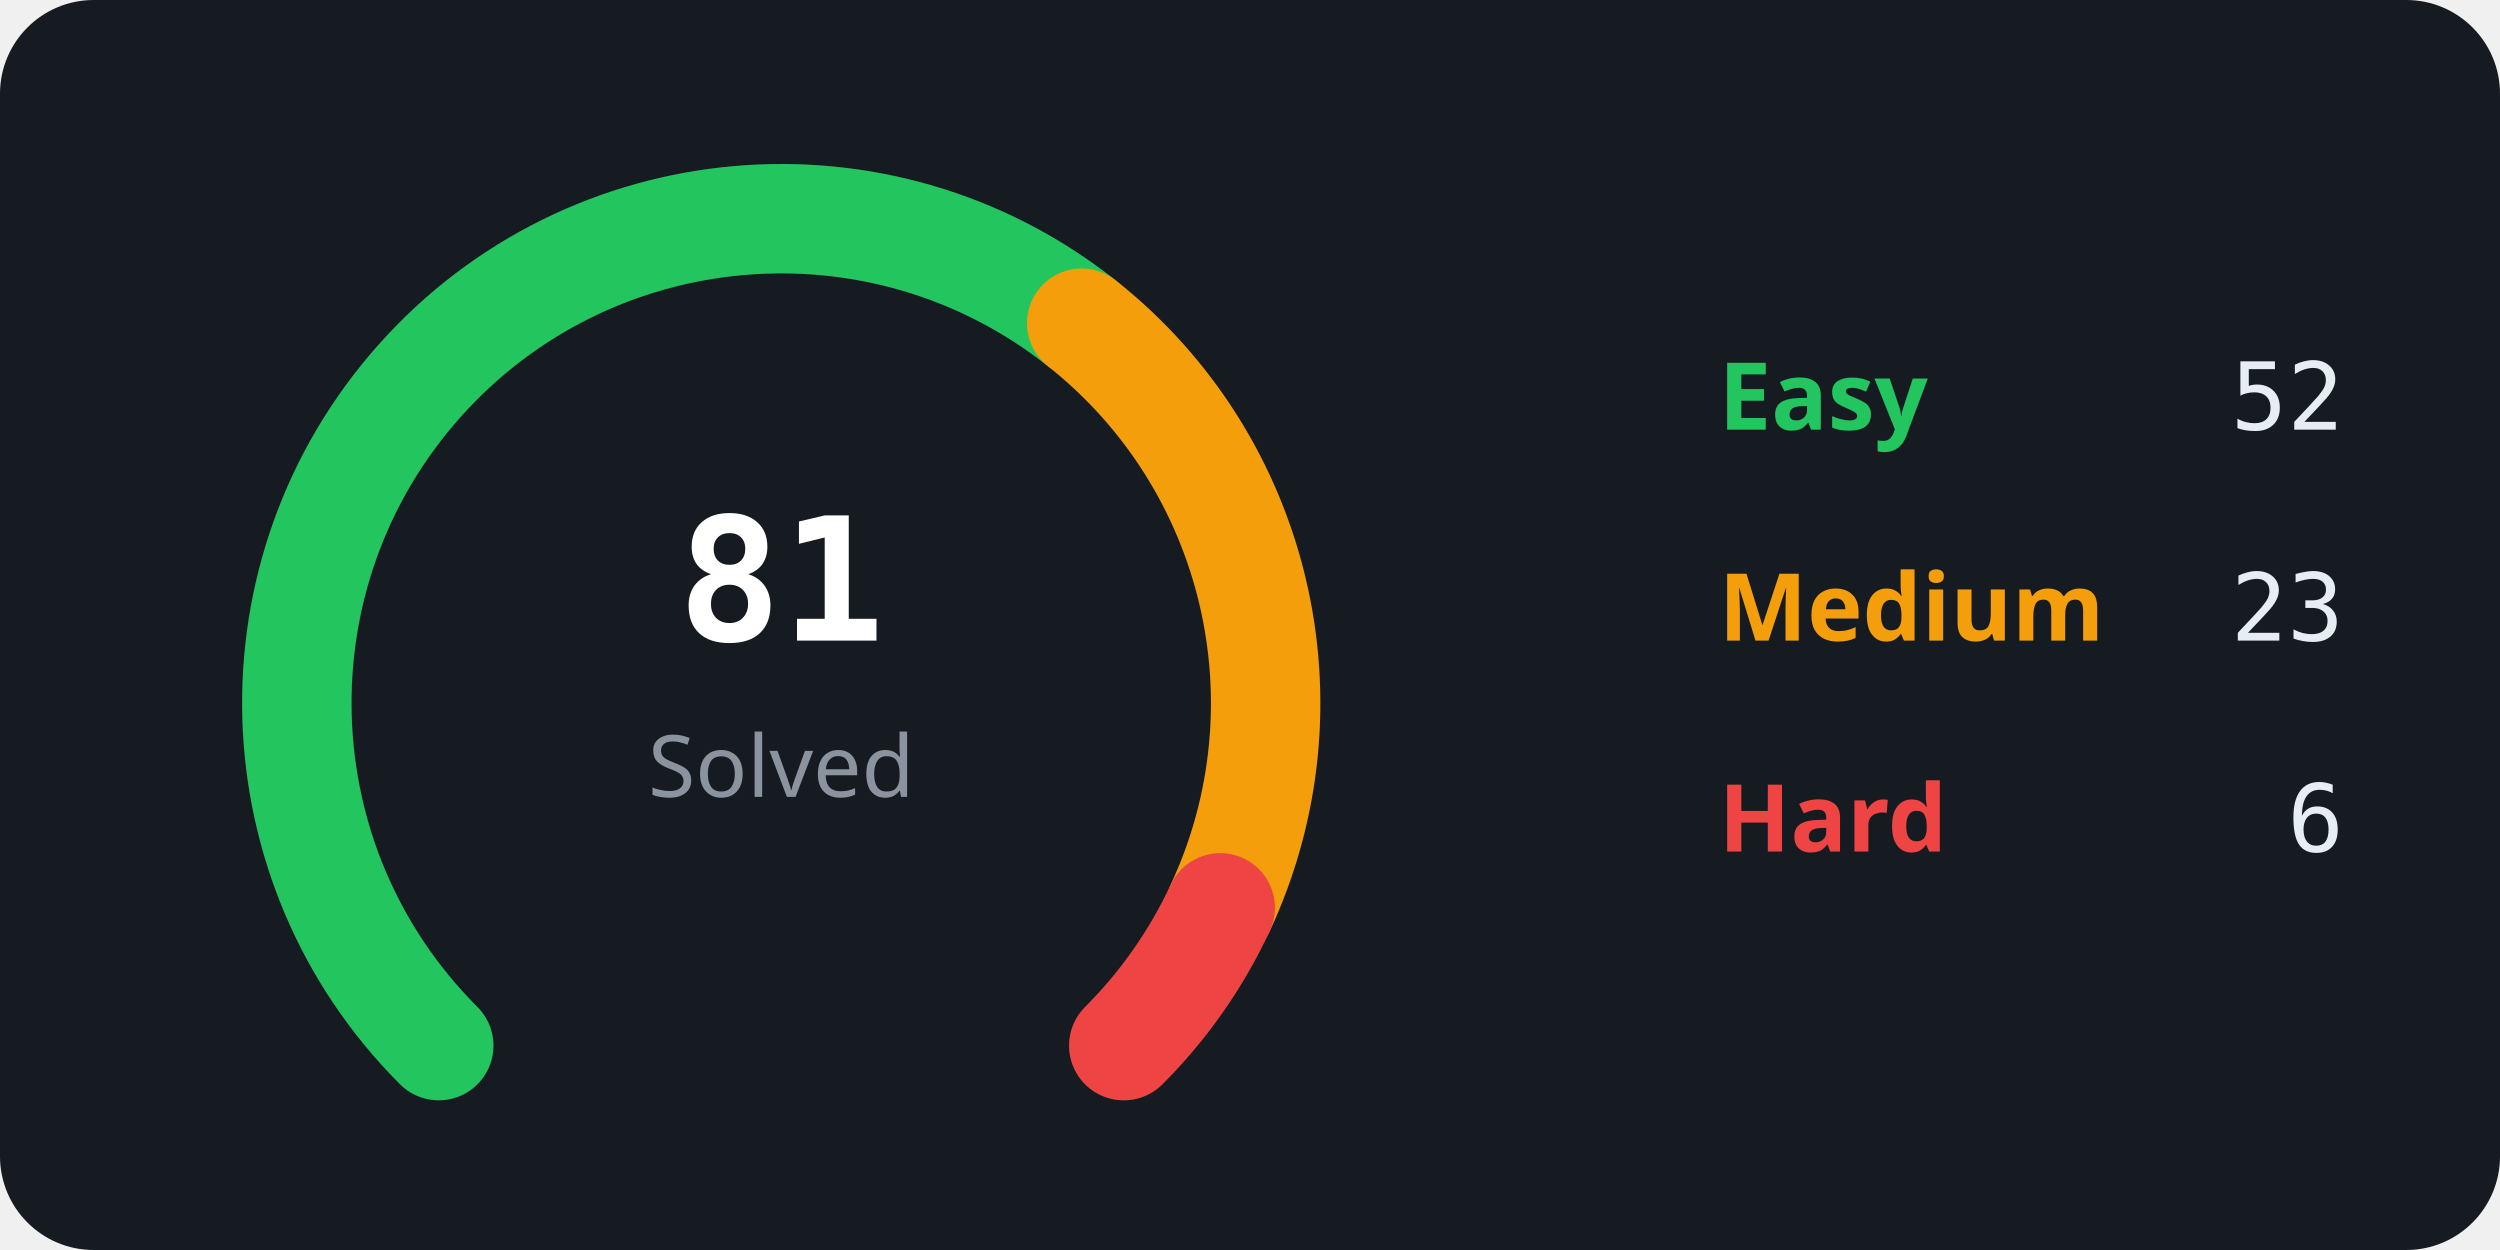
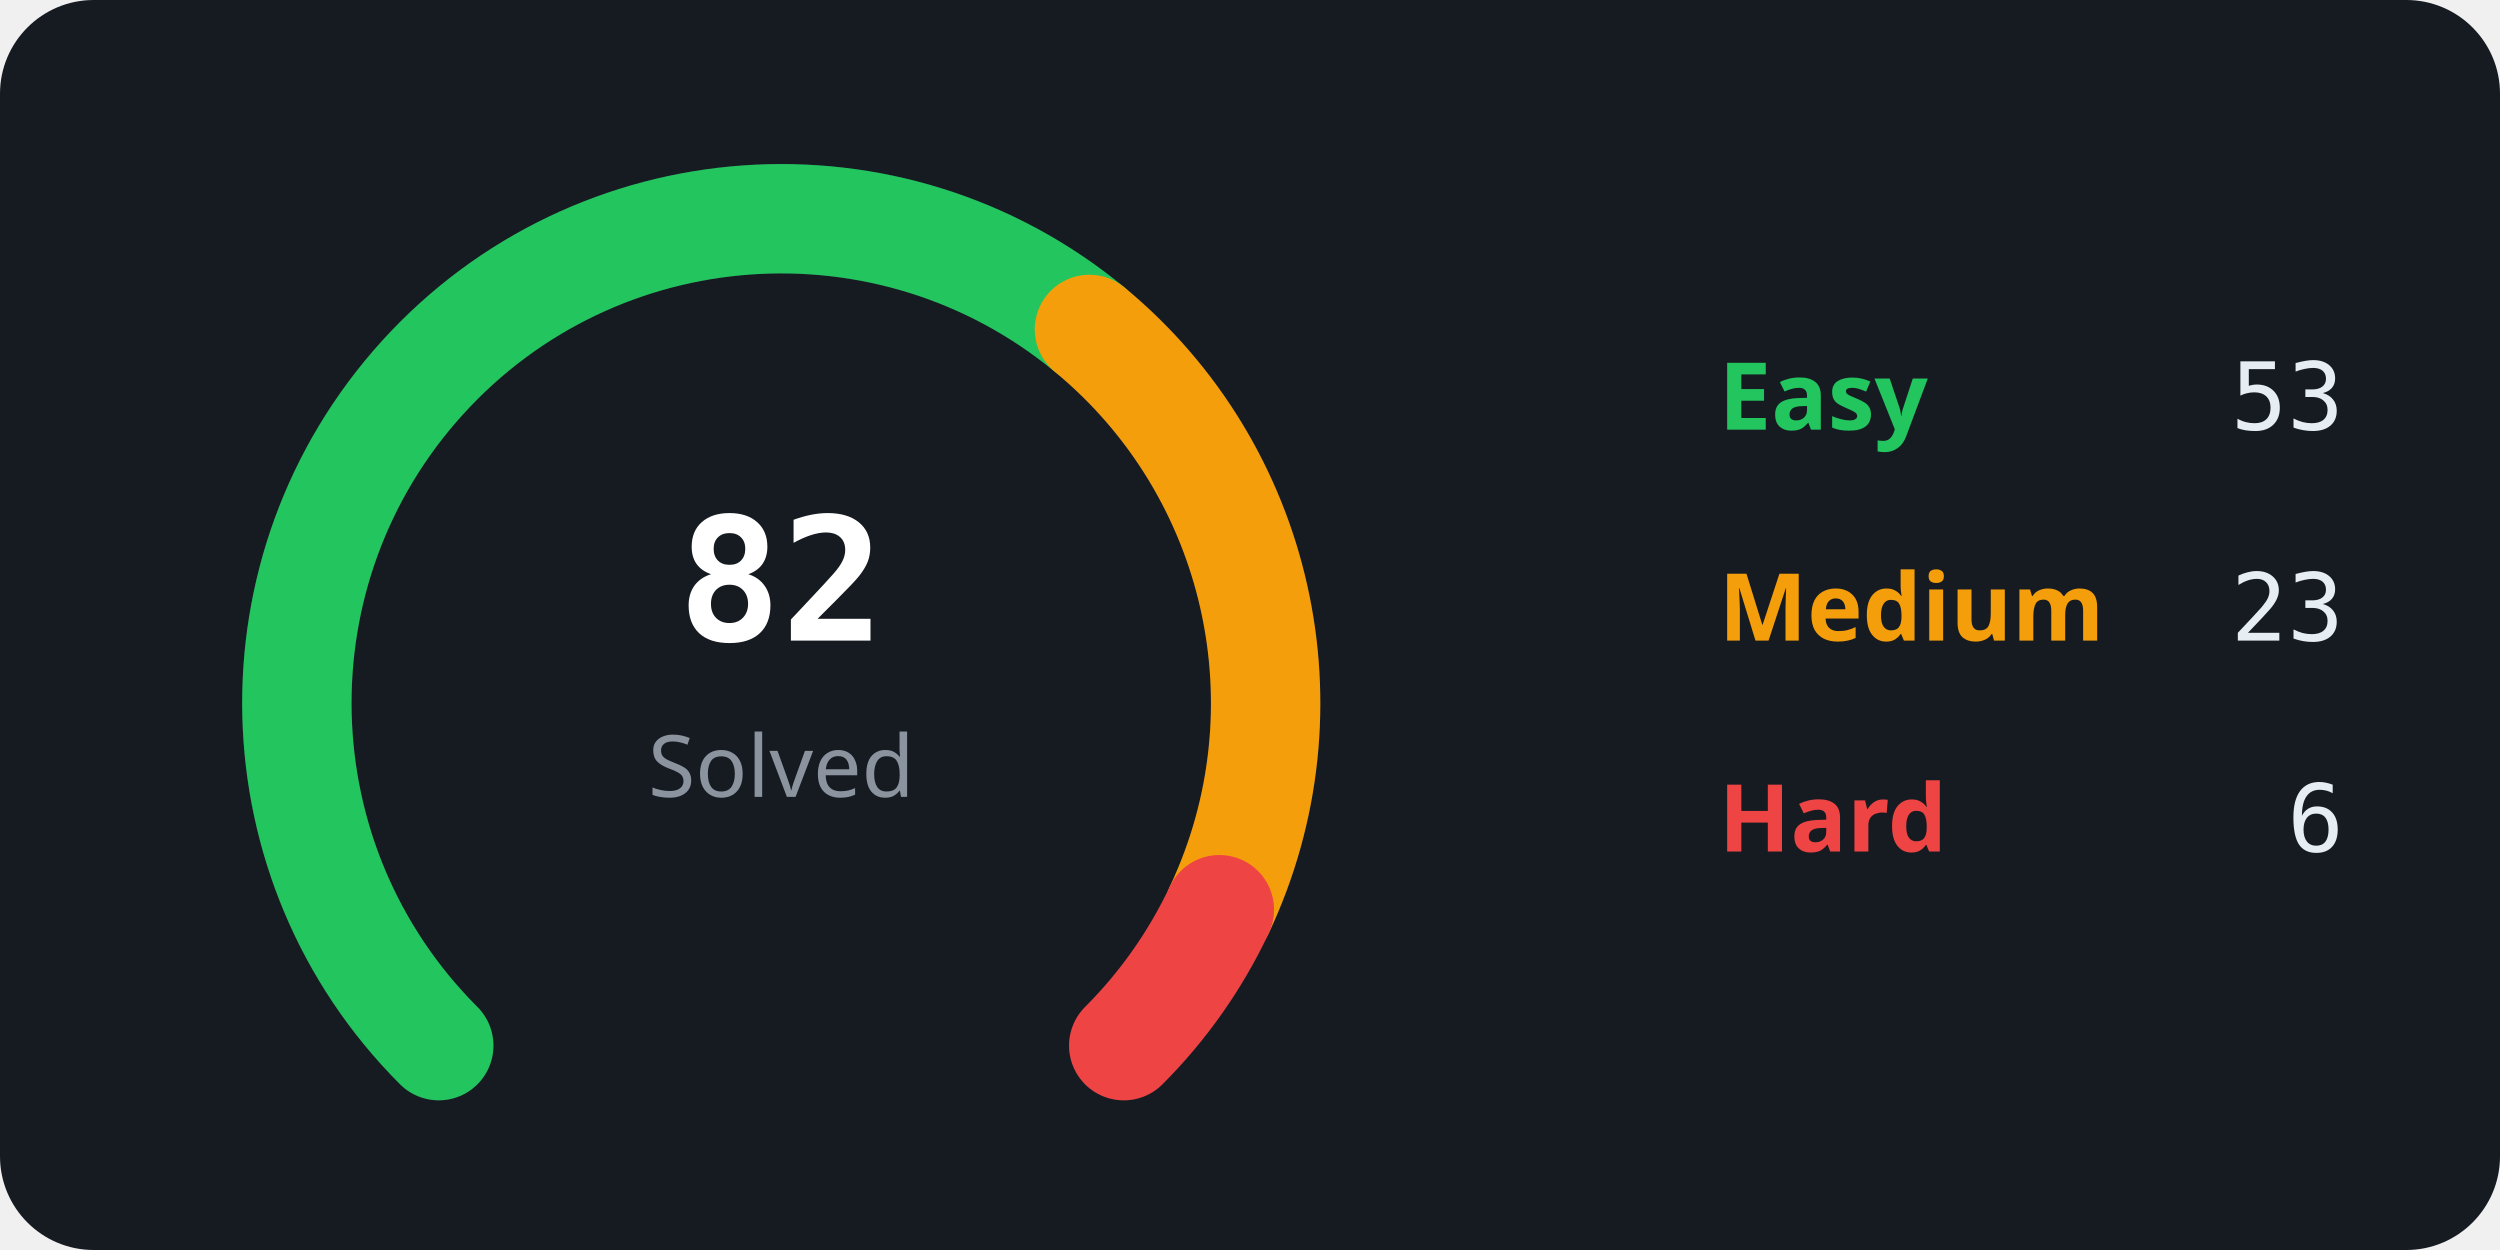
<svg xmlns="http://www.w3.org/2000/svg" width="320" height="160" viewBox="0 0 320 160">
  <rect width="320" height="160" rx="12" fill="#161b22" />
  <path d="M 56.159,133.841 A 62,62 0 1,1 143.841,133.841" stroke="#2d2d3d" stroke-width="14" fill="none" stroke-linecap="round" />
-   <path d="M 56.159,133.841 A 62,62 0 0,1 138.455,41.366" stroke="#22c55e" stroke-width="14" fill="none" stroke-linecap="round" />
-   <path d="M 138.455,41.366 A 62,62 0 0,1 156.191,116.202" stroke="#f59e0b" stroke-width="14" fill="none" stroke-linecap="round" />
-   <path d="M 156.191,116.202 A 62,62 0 0,1 143.841,133.841" stroke="#ef4444" stroke-width="14" fill="none" stroke-linecap="round" />
-   <text x="100" y="82" text-anchor="middle" fill="white" font-size="22" font-weight="bold" font-family="monospace">81</text>
+   <path d="M 56.159,133.841 A 62,62 0 0,1 139.447,42.168" stroke="#22c55e" stroke-width="14" fill="none" stroke-linecap="round" />
+   <path d="M 139.447,42.168 A 62,62 0 0,1 156.079,116.441" stroke="#f59e0b" stroke-width="14" fill="none" stroke-linecap="round" />
+   <path d="M 156.079,116.441 A 62,62 0 0,1 143.841,133.841" stroke="#ef4444" stroke-width="14" fill="none" stroke-linecap="round" />
+   <text x="100" y="82" text-anchor="middle" fill="white" font-size="22" font-weight="bold" font-family="monospace">82</text>
  <text x="100" y="102" text-anchor="middle" fill="#8b949e" font-size="11" font-family="sans-serif">Solved</text>
  <text x="220" y="55" fill="#22c55e" font-size="12" font-weight="bold" font-family="sans-serif">Easy</text>
-   <text x="300" y="55" fill="#e6edf3" font-size="12" font-family="monospace" text-anchor="end">52</text>
+   <text x="300" y="55" fill="#e6edf3" font-size="12" font-family="monospace" text-anchor="end">53</text>
  <text x="220" y="82" fill="#f59e0b" font-size="12" font-weight="bold" font-family="sans-serif">Medium</text>
  <text x="300" y="82" fill="#e6edf3" font-size="12" font-family="monospace" text-anchor="end">23</text>
  <text x="220" y="109" fill="#ef4444" font-size="12" font-weight="bold" font-family="sans-serif">Hard</text>
  <text x="300" y="109" fill="#e6edf3" font-size="12" font-family="monospace" text-anchor="end">6</text>
</svg>
